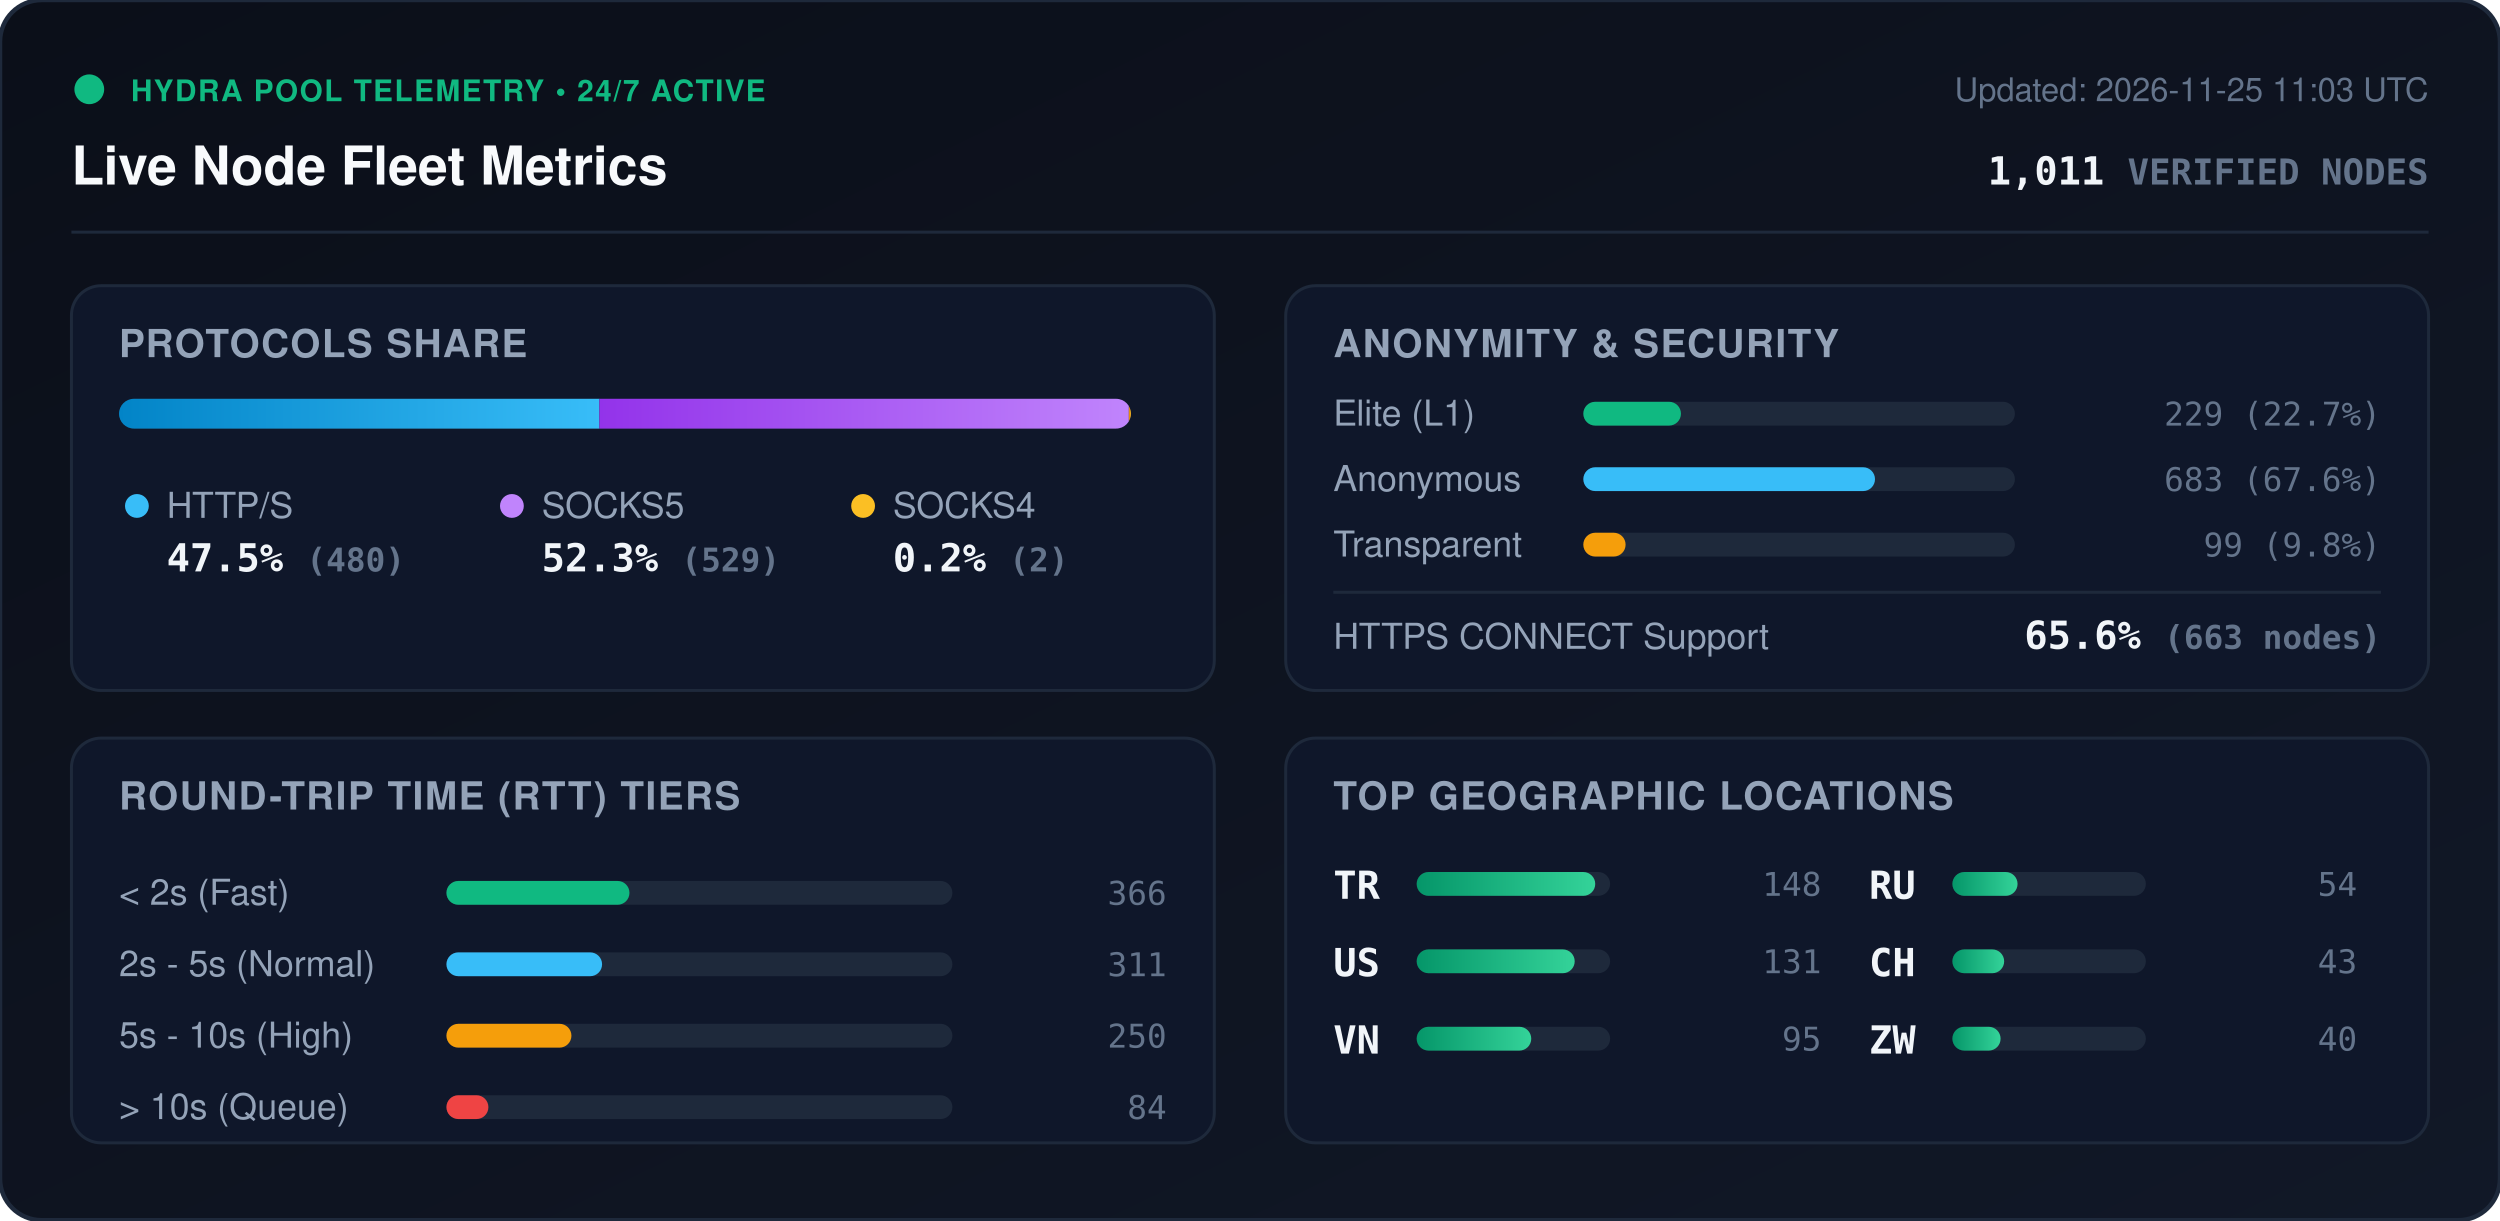
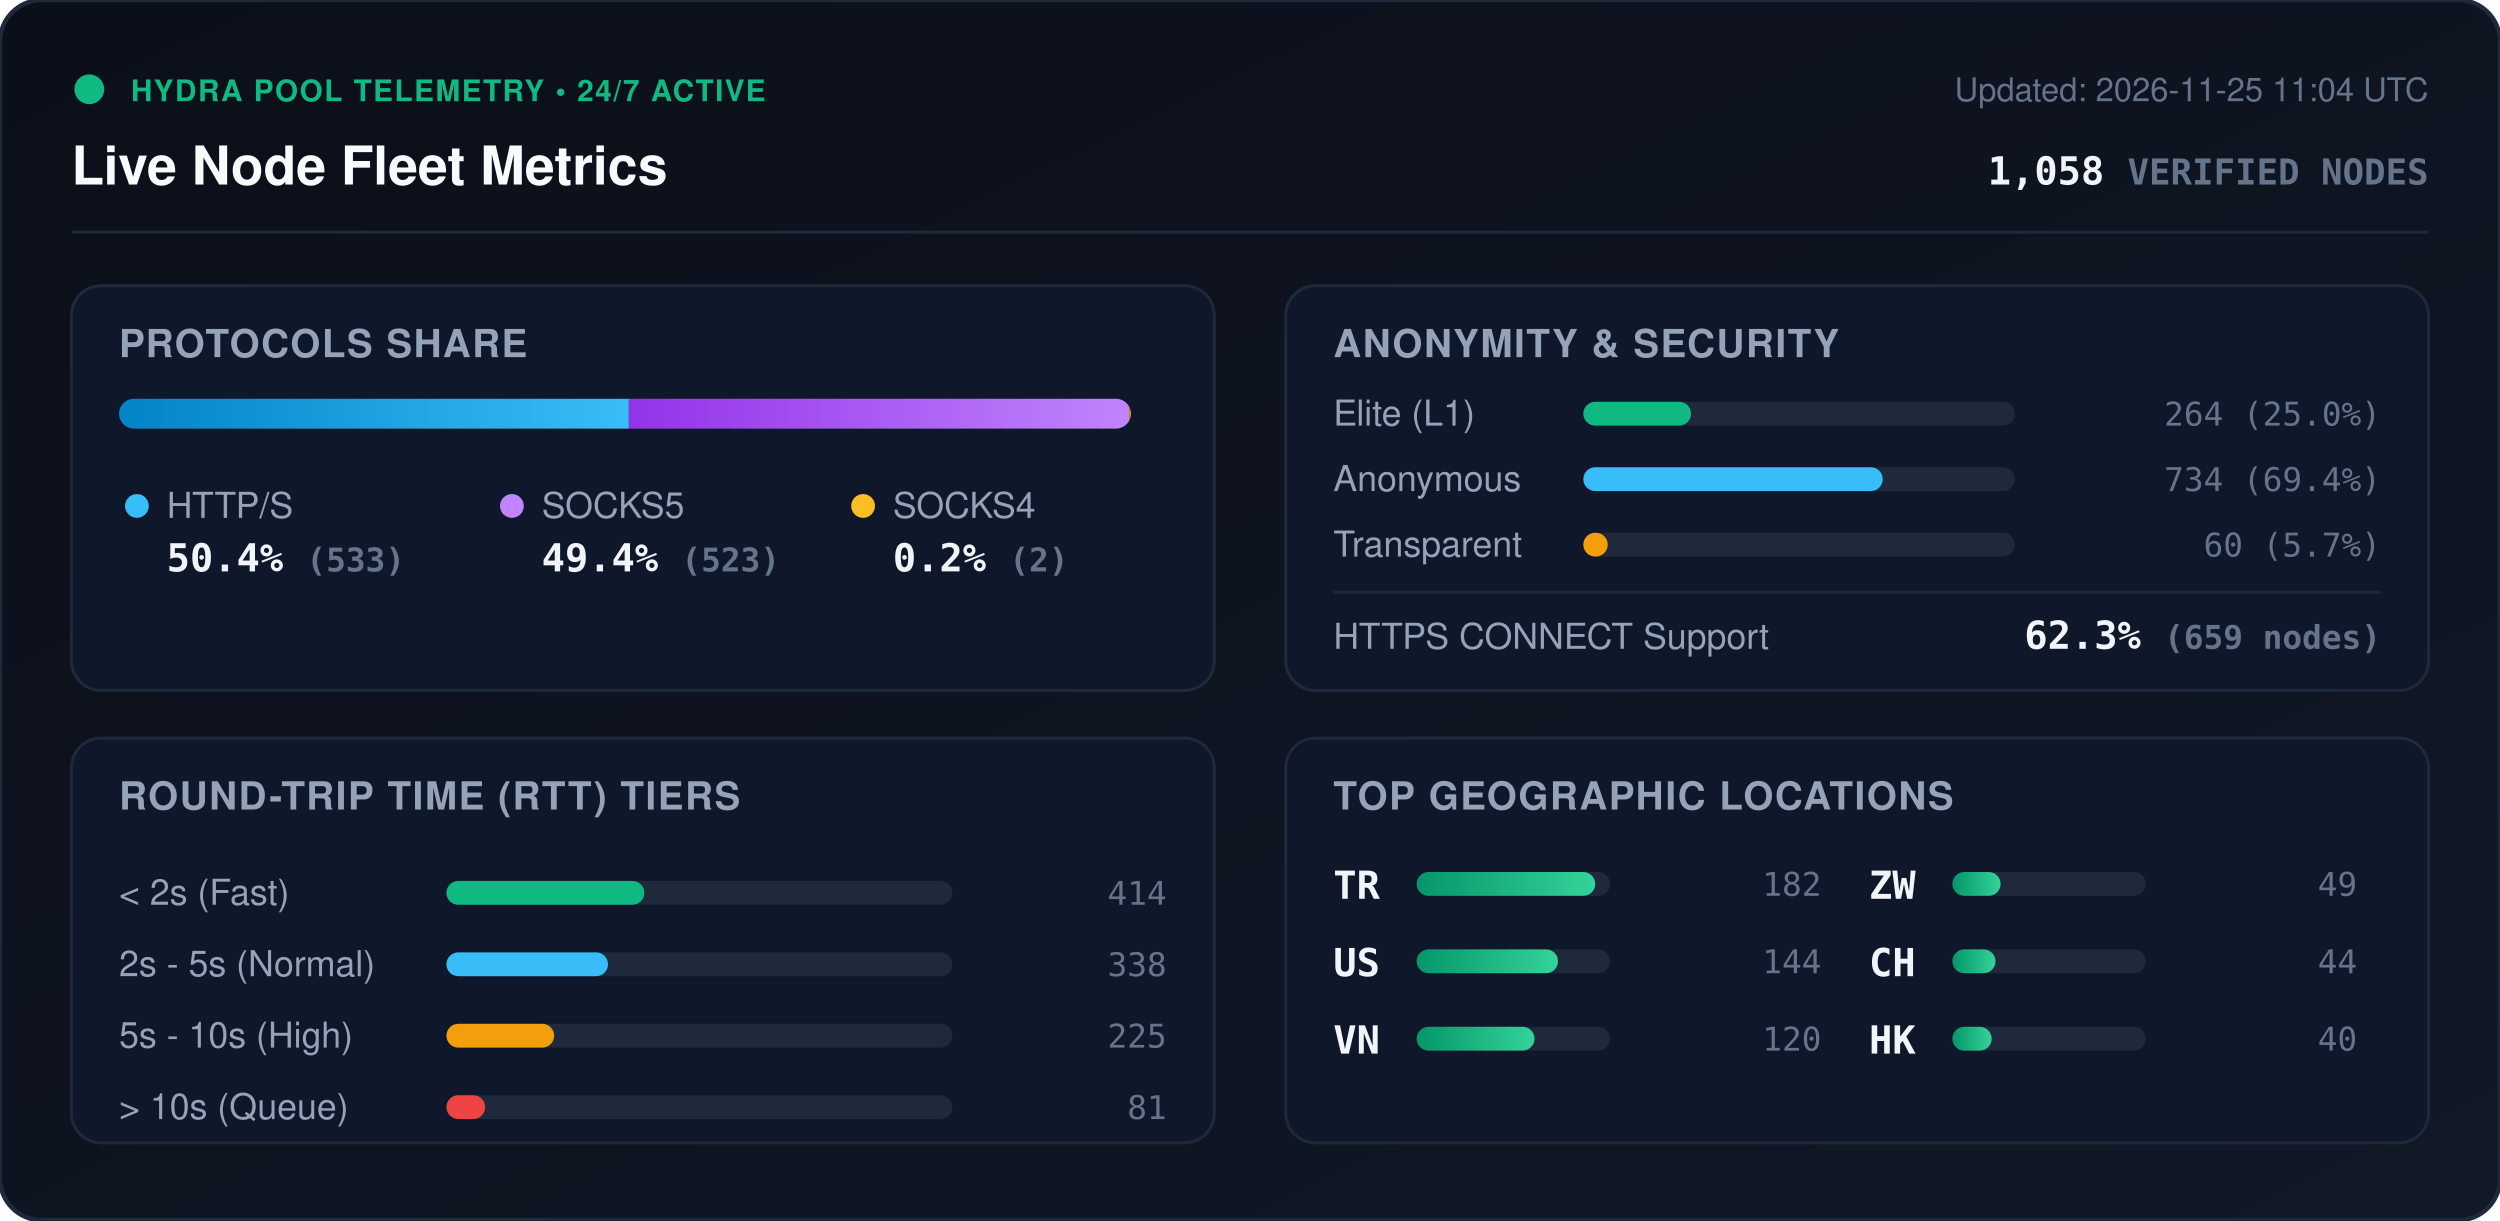
<svg xmlns="http://www.w3.org/2000/svg" viewBox="0 0 840 410" width="840" height="410" style="max-width: 100%; height: auto;">
  <defs>
    <linearGradient id="bg" x1="0%" y1="0%" x2="100%" y2="100%">
      <stop offset="0%" stop-color="#0b0f19" />
      <stop offset="100%" stop-color="#111827" />
    </linearGradient>
    <linearGradient id="bar-http" x1="0%" y1="0%" x2="100%" y2="0%">
      <stop offset="0%" stop-color="#0284c7" />
      <stop offset="100%" stop-color="#38bdf8" />
    </linearGradient>
    <linearGradient id="bar-socks5" x1="0%" y1="0%" x2="100%" y2="0%">
      <stop offset="0%" stop-color="#9333ea" />
      <stop offset="100%" stop-color="#c084fc" />
    </linearGradient>
    <linearGradient id="bar-socks4" x1="0%" y1="0%" x2="100%" y2="0%">
      <stop offset="0%" stop-color="#d97706" />
      <stop offset="100%" stop-color="#fbbf24" />
    </linearGradient>
    <linearGradient id="bar-green" x1="0%" y1="0%" x2="100%" y2="0%">
      <stop offset="0%" stop-color="#059669" />
      <stop offset="100%" stop-color="#34d399" />
    </linearGradient>
    <clipPath id="prog-track-clip">
      <rect width="340.0" height="10" rx="5" />
    </clipPath>
    <style>
      .title { font: 700 18px -apple-system, BlinkMacSystemFont, 'Segoe UI', Helvetica, Arial, sans-serif; fill: #f8fafc; }
      .sub { font: 500 11px -apple-system, BlinkMacSystemFont, 'Segoe UI', Helvetica, Arial, sans-serif; fill: #64748b; }
      .section-hdr { font: 600 13px -apple-system, BlinkMacSystemFont, 'Segoe UI', Helvetica, Arial, sans-serif; fill: #94a3b8; letter-spacing: 0.5px; }
      .metric-val { font: 700 13px -apple-system, BlinkMacSystemFont, 'Segoe UI', Helvetica, Arial, sans-serif; fill: #f1f5f9; }
      .metric-lbl { font: 500 12px -apple-system, BlinkMacSystemFont, 'Segoe UI', Helvetica, Arial, sans-serif; fill: #94a3b8; }
      .badge-txt { font: 700 10px -apple-system, BlinkMacSystemFont, 'Segoe UI', Helvetica, Arial, sans-serif; fill: #10b981; letter-spacing: 0.5px; }
      .mono { font-family: ui-monospace, SFMono-Regular, Menlo, Monaco, Consolas, monospace; }
      .pulse { animation: beacon 2s infinite ease-in-out; }
      @keyframes beacon { 0%, 100% { opacity: 1; } 50% { opacity: 0.35; } }
    </style>
  </defs>
  <rect width="840" height="410" rx="14" fill="url(#bg)" stroke="#1e293b" stroke-width="1.5" />
  <g transform="translate(24, 24)">
    <circle cx="6" cy="6" r="5" fill="#10b981" class="pulse" />
    <text x="20" y="10" class="badge-txt">HYDRA POOL TELEMETRY • 24/7 ACTIVE</text>
    <text x="0" y="38" class="title">Live Node Fleet Metrics</text>
-     <text x="792" y="10" text-anchor="end" class="sub">Updated: 2026-11-25 11:03 UTC</text>
-     <text x="792" y="38" text-anchor="end" class="metric-val mono" fill="#38bdf8">1,011 <tspan font-size="12" fill="#64748b">VERIFIED NODES</tspan>
+     <text x="792" y="10" text-anchor="end" class="sub">Updated: 2026-11-25 11:04 UTC</text>
+     <text x="792" y="38" text-anchor="end" class="metric-val mono" fill="#38bdf8">1,058 <tspan font-size="12" fill="#64748b">VERIFIED NODES</tspan>
    </text>
  </g>
  <line x1="24" y1="78" x2="816" y2="78" stroke="#1e293b" stroke-width="1" />
  <g transform="translate(24, 96)">
    <rect width="384" height="136" rx="10" fill="#0f172a" stroke="#1e293b" />
    <text x="16" y="24" class="section-hdr">PROTOCOLS SHARE</text>
    <g transform="translate(16, 38)">
      <rect width="340.0" height="10" rx="5" fill="#1e293b" />
      <g clip-path="url(#prog-track-clip)">
-         <rect x="0" width="161.4" height="10" fill="url(#bar-http)" />
-         <rect x="161.4" width="177.9" height="10" fill="url(#bar-socks5)" />
-         <rect x="339.3" width="0.7" height="10" fill="url(#bar-socks4)" />
+         <rect x="0" width="171.3" height="10" fill="url(#bar-http)" />
+         <rect x="171.3" width="168.1" height="10" fill="url(#bar-socks5)" />
+         <rect x="339.4" width="0.6" height="10" fill="url(#bar-socks4)" />
      </g>
    </g>
    <g transform="translate(16, 68)">
      <circle cx="6" cy="6" r="4" fill="#38bdf8" />
      <text x="16" y="10" class="metric-lbl">HTTP/S</text>
-       <text x="16" y="28" class="metric-val mono">47.5% <tspan font-size="11" fill="#64748b">(480)</tspan>
+       <text x="16" y="28" class="metric-val mono">50.4% <tspan font-size="11" fill="#64748b">(533)</tspan>
      </text>
      <circle cx="132" cy="6" r="4" fill="#c084fc" />
      <text x="142" y="10" class="metric-lbl">SOCKS5</text>
-       <text x="142" y="28" class="metric-val mono">52.3% <tspan font-size="11" fill="#64748b">(529)</tspan>
+       <text x="142" y="28" class="metric-val mono">49.4% <tspan font-size="11" fill="#64748b">(523)</tspan>
      </text>
      <circle cx="250" cy="6" r="4" fill="#fbbf24" />
      <text x="260" y="10" class="metric-lbl">SOCKS4</text>
      <text x="260" y="28" class="metric-val mono">0.2% <tspan font-size="11" fill="#64748b">(2)</tspan>
      </text>
    </g>
  </g>
  <g transform="translate(432, 96)">
    <rect width="384" height="136" rx="10" fill="#0f172a" stroke="#1e293b" />
    <text x="16" y="24" class="section-hdr">ANONYMITY &amp; SECURITY</text>
    <text x="16" y="47" class="metric-lbl">Elite (L1)</text>
    <rect x="100" y="39" width="145.0" height="8" rx="4" fill="#1e293b" />
-     <rect x="100" y="39" width="32.8" height="8" rx="4" fill="#10b981" />
-     <text x="368" y="47" text-anchor="end" class="mono sub" fill="#e2e8f0">229 (22.7%)</text>
+     <rect x="100" y="39" width="36.2" height="8" rx="4" fill="#10b981" />
+     <text x="368" y="47" text-anchor="end" class="mono sub" fill="#e2e8f0">264 (25.0%)</text>
    <text x="16" y="69" class="metric-lbl">Anonymous</text>
    <rect x="100" y="61" width="145.0" height="8" rx="4" fill="#1e293b" />
-     <rect x="100" y="61" width="98.0" height="8" rx="4" fill="#38bdf8" />
-     <text x="368" y="69" text-anchor="end" class="mono sub" fill="#e2e8f0">683 (67.6%)</text>
+     <rect x="100" y="61" width="100.6" height="8" rx="4" fill="#38bdf8" />
+     <text x="368" y="69" text-anchor="end" class="mono sub" fill="#e2e8f0">734 (69.4%)</text>
    <text x="16" y="91" class="metric-lbl">Transparent</text>
    <rect x="100" y="83" width="145.0" height="8" rx="4" fill="#1e293b" />
-     <rect x="100" y="83" width="14.2" height="8" rx="4" fill="#f59e0b" />
-     <text x="368" y="91" text-anchor="end" class="mono sub" fill="#e2e8f0">99 (9.8%)</text>
+     <rect x="100" y="83" width="8.2" height="8" rx="4" fill="#f59e0b" />
+     <text x="368" y="91" text-anchor="end" class="mono sub" fill="#e2e8f0">60 (5.7%)</text>
    <line x1="16" y1="103" x2="368" y2="103" stroke="#1e293b" stroke-width="1" />
    <text x="16" y="122" class="metric-lbl">HTTPS CONNECT Support</text>
-     <text x="368" y="122" text-anchor="end" class="metric-val mono" fill="#34d399">65.6% <tspan font-size="11" fill="#64748b">(663 nodes)</tspan>
+     <text x="368" y="122" text-anchor="end" class="metric-val mono" fill="#34d399">62.3% <tspan font-size="11" fill="#64748b">(659 nodes)</tspan>
    </text>
  </g>
  <g transform="translate(24, 248)">
    <rect width="384" height="136" rx="10" fill="#0f172a" stroke="#1e293b" />
    <text x="16" y="24" class="section-hdr">ROUND-TRIP TIME (RTT) TIERS</text>
    <g transform="translate(16, 42)">
      <text x="0" y="14" class="metric-lbl">&lt; 2s (Fast)</text>
      <rect x="110" y="6" width="170" height="8" rx="4" fill="#1e293b" />
-       <rect x="110" y="6" width="61.5" height="8" rx="4" fill="#10b981" />
-       <text x="352" y="14" text-anchor="end" class="mono sub">366</text>
+       <rect x="110" y="6" width="66.5" height="8" rx="4" fill="#10b981" />
+       <text x="352" y="14" text-anchor="end" class="mono sub">414</text>
      <text x="0" y="38" class="metric-lbl">2s - 5s (Normal)</text>
      <rect x="110" y="30" width="170" height="8" rx="4" fill="#1e293b" />
-       <rect x="110" y="30" width="52.3" height="8" rx="4" fill="#38bdf8" />
-       <text x="352" y="38" text-anchor="end" class="mono sub">311</text>
+       <rect x="110" y="30" width="54.3" height="8" rx="4" fill="#38bdf8" />
+       <text x="352" y="38" text-anchor="end" class="mono sub">338</text>
      <text x="0" y="62" class="metric-lbl">5s - 10s (High)</text>
      <rect x="110" y="54" width="170" height="8" rx="4" fill="#1e293b" />
-       <rect x="110" y="54" width="42.0" height="8" rx="4" fill="#f59e0b" />
-       <text x="352" y="62" text-anchor="end" class="mono sub">250</text>
+       <rect x="110" y="54" width="36.2" height="8" rx="4" fill="#f59e0b" />
+       <text x="352" y="62" text-anchor="end" class="mono sub">225</text>
      <text x="0" y="86" class="metric-lbl">&gt; 10s (Queue)</text>
      <rect x="110" y="78" width="170" height="8" rx="4" fill="#1e293b" />
-       <rect x="110" y="78" width="14.1" height="8" rx="4" fill="#ef4444" />
-       <text x="352" y="86" text-anchor="end" class="mono sub">84</text>
+       <rect x="110" y="78" width="13.0" height="8" rx="4" fill="#ef4444" />
+       <text x="352" y="86" text-anchor="end" class="mono sub">81</text>
    </g>
  </g>
  <g transform="translate(432, 248)">
    <rect width="384" height="136" rx="10" fill="#0f172a" stroke="#1e293b" />
    <text x="16" y="24" class="section-hdr">TOP GEOGRAPHIC LOCATIONS</text>
    <g transform="translate(16, 42)">
      <g transform="translate(0, 0)">
        <text x="0" y="12" class="mono metric-val" font-size="12">TR</text>
        <rect x="28" y="3" width="65" height="8" rx="4" fill="#1e293b" />
        <rect x="28" y="3" width="60.0" height="8" rx="4" fill="url(#bar-green)" />
-         <text x="164" y="11" text-anchor="end" class="mono sub">148</text>
+         <text x="164" y="11" text-anchor="end" class="mono sub">182</text>
      </g>
      <g transform="translate(0, 26)">
        <text x="0" y="12" class="mono metric-val" font-size="12">US</text>
        <rect x="28" y="3" width="65" height="8" rx="4" fill="#1e293b" />
-         <rect x="28" y="3" width="53.1" height="8" rx="4" fill="url(#bar-green)" />
-         <text x="164" y="11" text-anchor="end" class="mono sub">131</text>
+         <rect x="28" y="3" width="47.5" height="8" rx="4" fill="url(#bar-green)" />
+         <text x="164" y="11" text-anchor="end" class="mono sub">144</text>
      </g>
      <g transform="translate(0, 52)">
        <text x="0" y="12" class="mono metric-val" font-size="12">VN</text>
        <rect x="28" y="3" width="65" height="8" rx="4" fill="#1e293b" />
-         <rect x="28" y="3" width="38.5" height="8" rx="4" fill="url(#bar-green)" />
-         <text x="164" y="11" text-anchor="end" class="mono sub">95</text>
+         <rect x="28" y="3" width="39.6" height="8" rx="4" fill="url(#bar-green)" />
+         <text x="164" y="11" text-anchor="end" class="mono sub">120</text>
      </g>
      <g transform="translate(180, 0)">
-         <text x="0" y="12" class="mono metric-val" font-size="12">RU</text>
+         <text x="0" y="12" class="mono metric-val" font-size="12">ZW</text>
        <rect x="28" y="3" width="65" height="8" rx="4" fill="#1e293b" />
-         <rect x="28" y="3" width="21.9" height="8" rx="4" fill="url(#bar-green)" />
-         <text x="164" y="11" text-anchor="end" class="mono sub">54</text>
+         <rect x="28" y="3" width="16.2" height="8" rx="4" fill="url(#bar-green)" />
+         <text x="164" y="11" text-anchor="end" class="mono sub">49</text>
      </g>
      <g transform="translate(180, 26)">
        <text x="0" y="12" class="mono metric-val" font-size="12">CH</text>
        <rect x="28" y="3" width="65" height="8" rx="4" fill="#1e293b" />
-         <rect x="28" y="3" width="17.4" height="8" rx="4" fill="url(#bar-green)" />
-         <text x="164" y="11" text-anchor="end" class="mono sub">43</text>
+         <rect x="28" y="3" width="14.5" height="8" rx="4" fill="url(#bar-green)" />
+         <text x="164" y="11" text-anchor="end" class="mono sub">44</text>
      </g>
      <g transform="translate(180, 52)">
-         <text x="0" y="12" class="mono metric-val" font-size="12">ZW</text>
+         <text x="0" y="12" class="mono metric-val" font-size="12">HK</text>
        <rect x="28" y="3" width="65" height="8" rx="4" fill="#1e293b" />
-         <rect x="28" y="3" width="16.2" height="8" rx="4" fill="url(#bar-green)" />
+         <rect x="28" y="3" width="13.2" height="8" rx="4" fill="url(#bar-green)" />
        <text x="164" y="11" text-anchor="end" class="mono sub">40</text>
      </g>
    </g>
  </g>
</svg>
